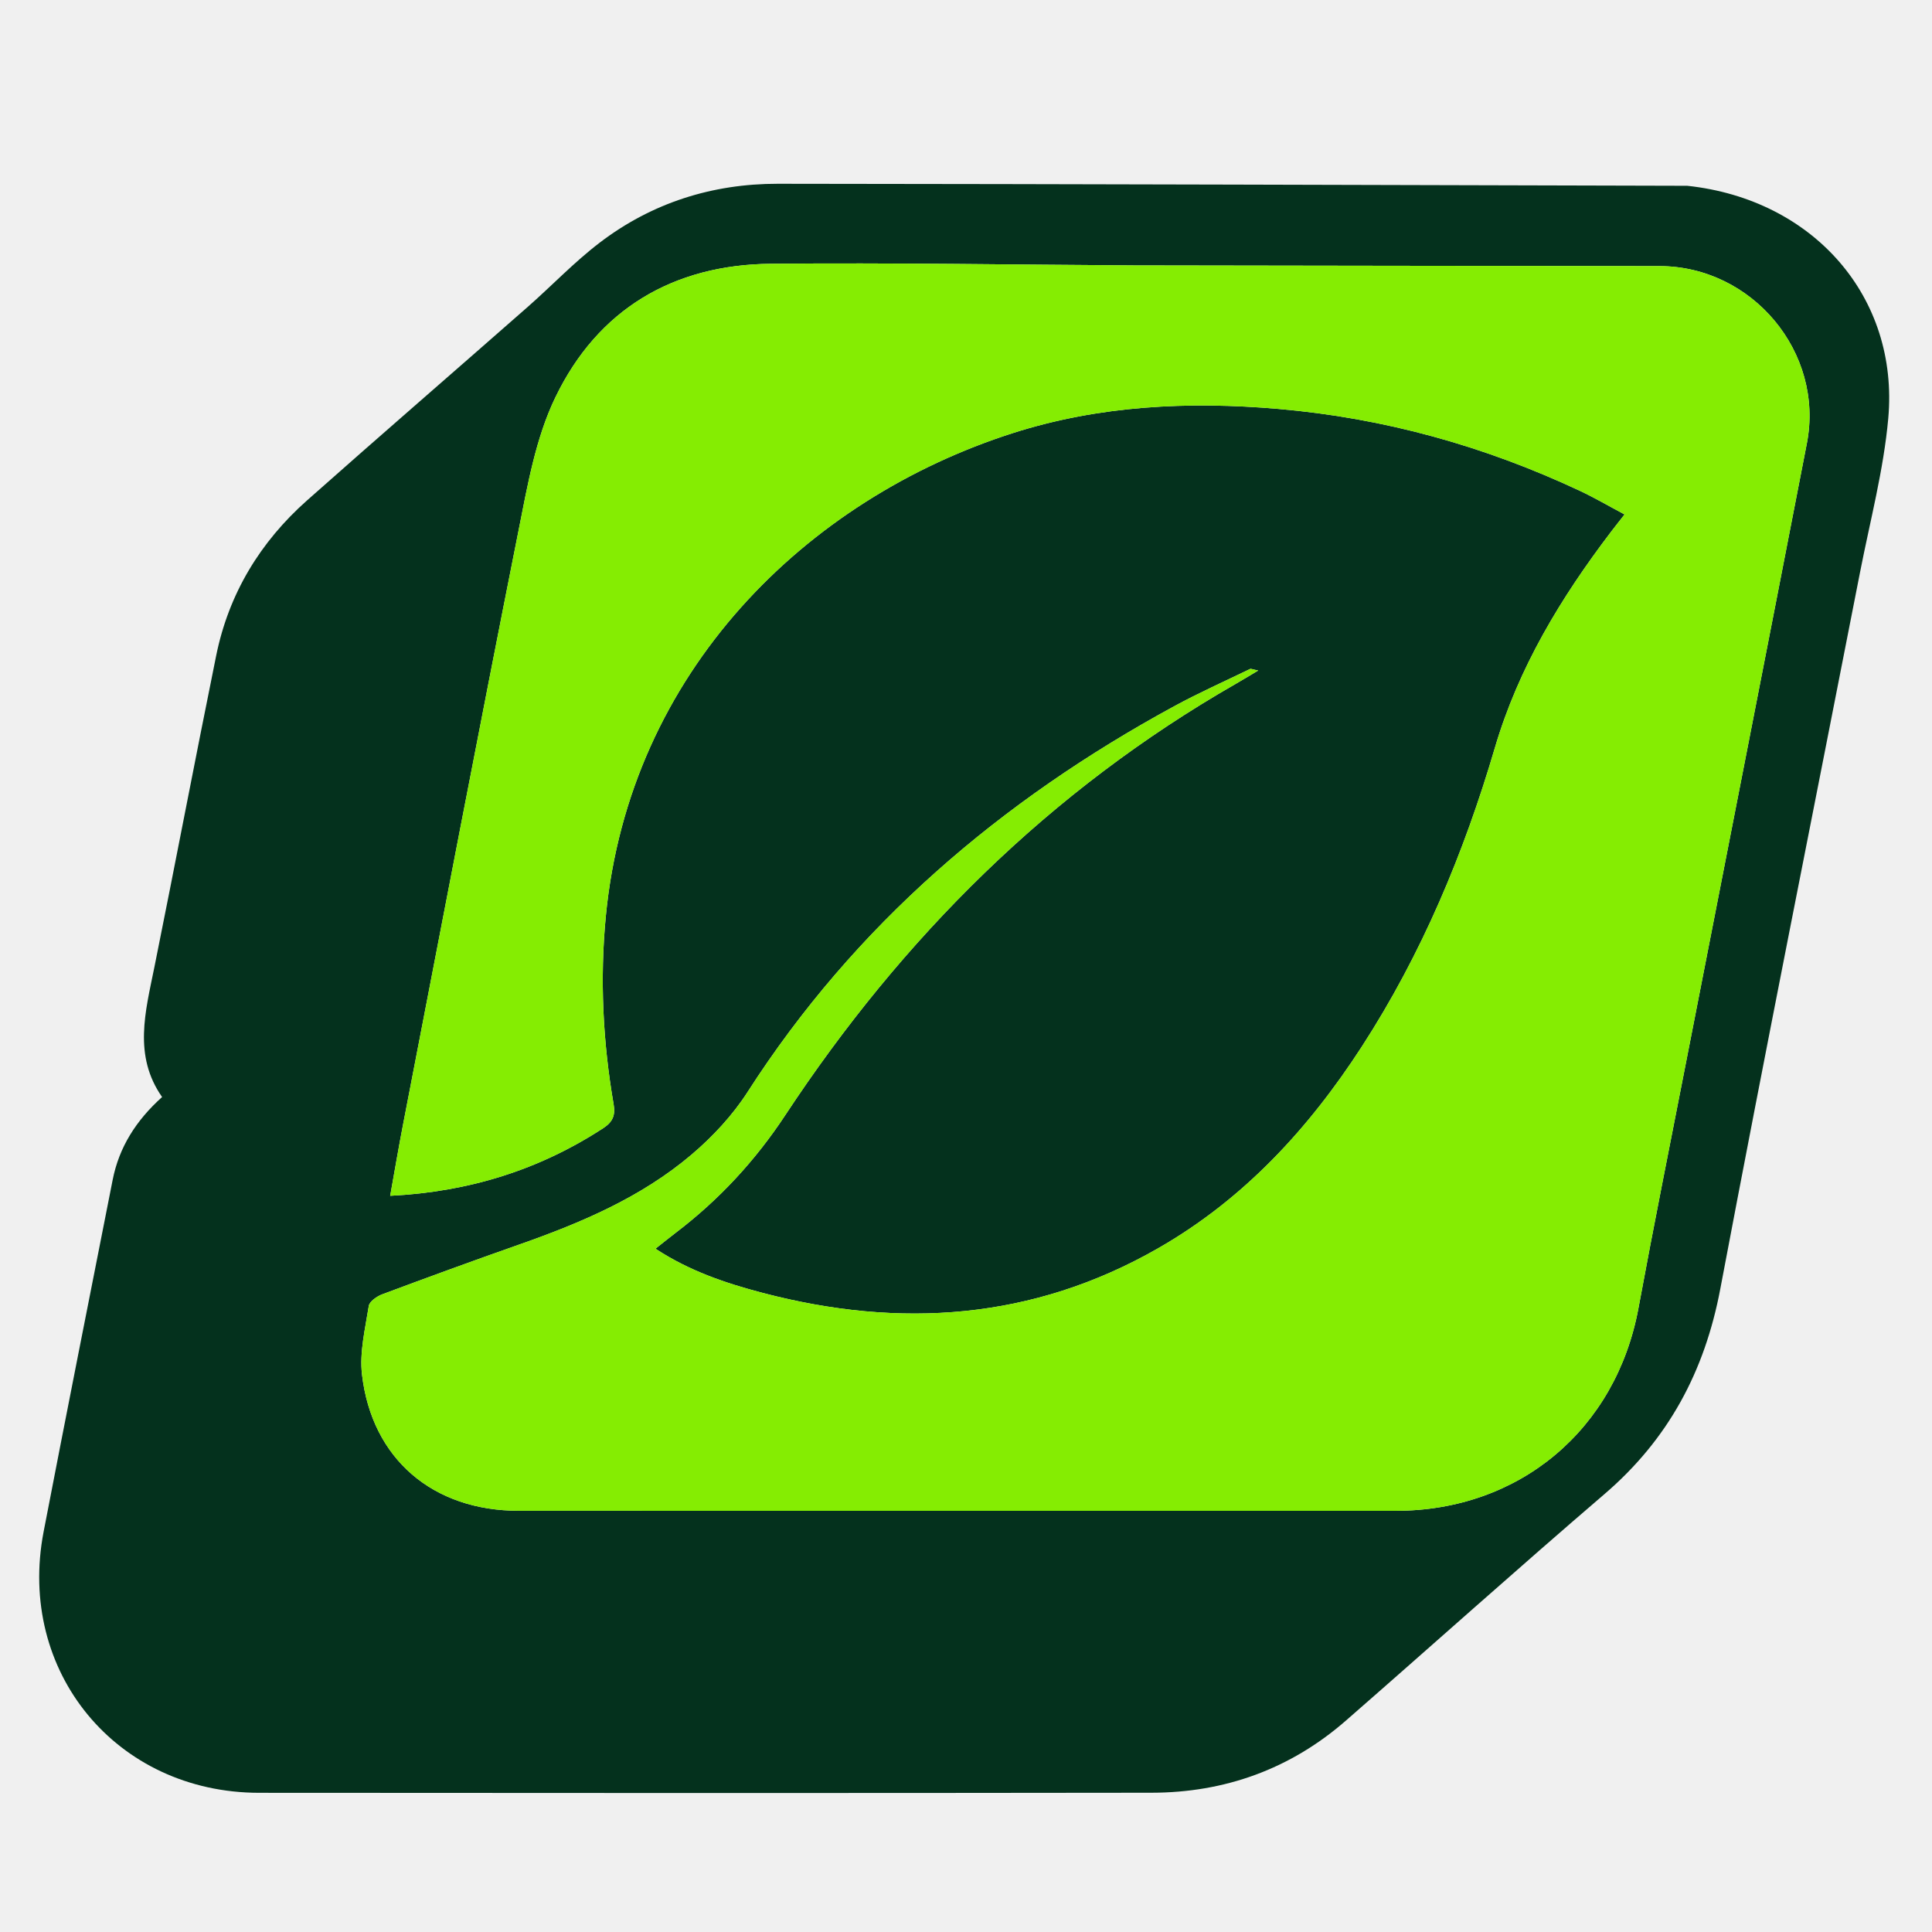
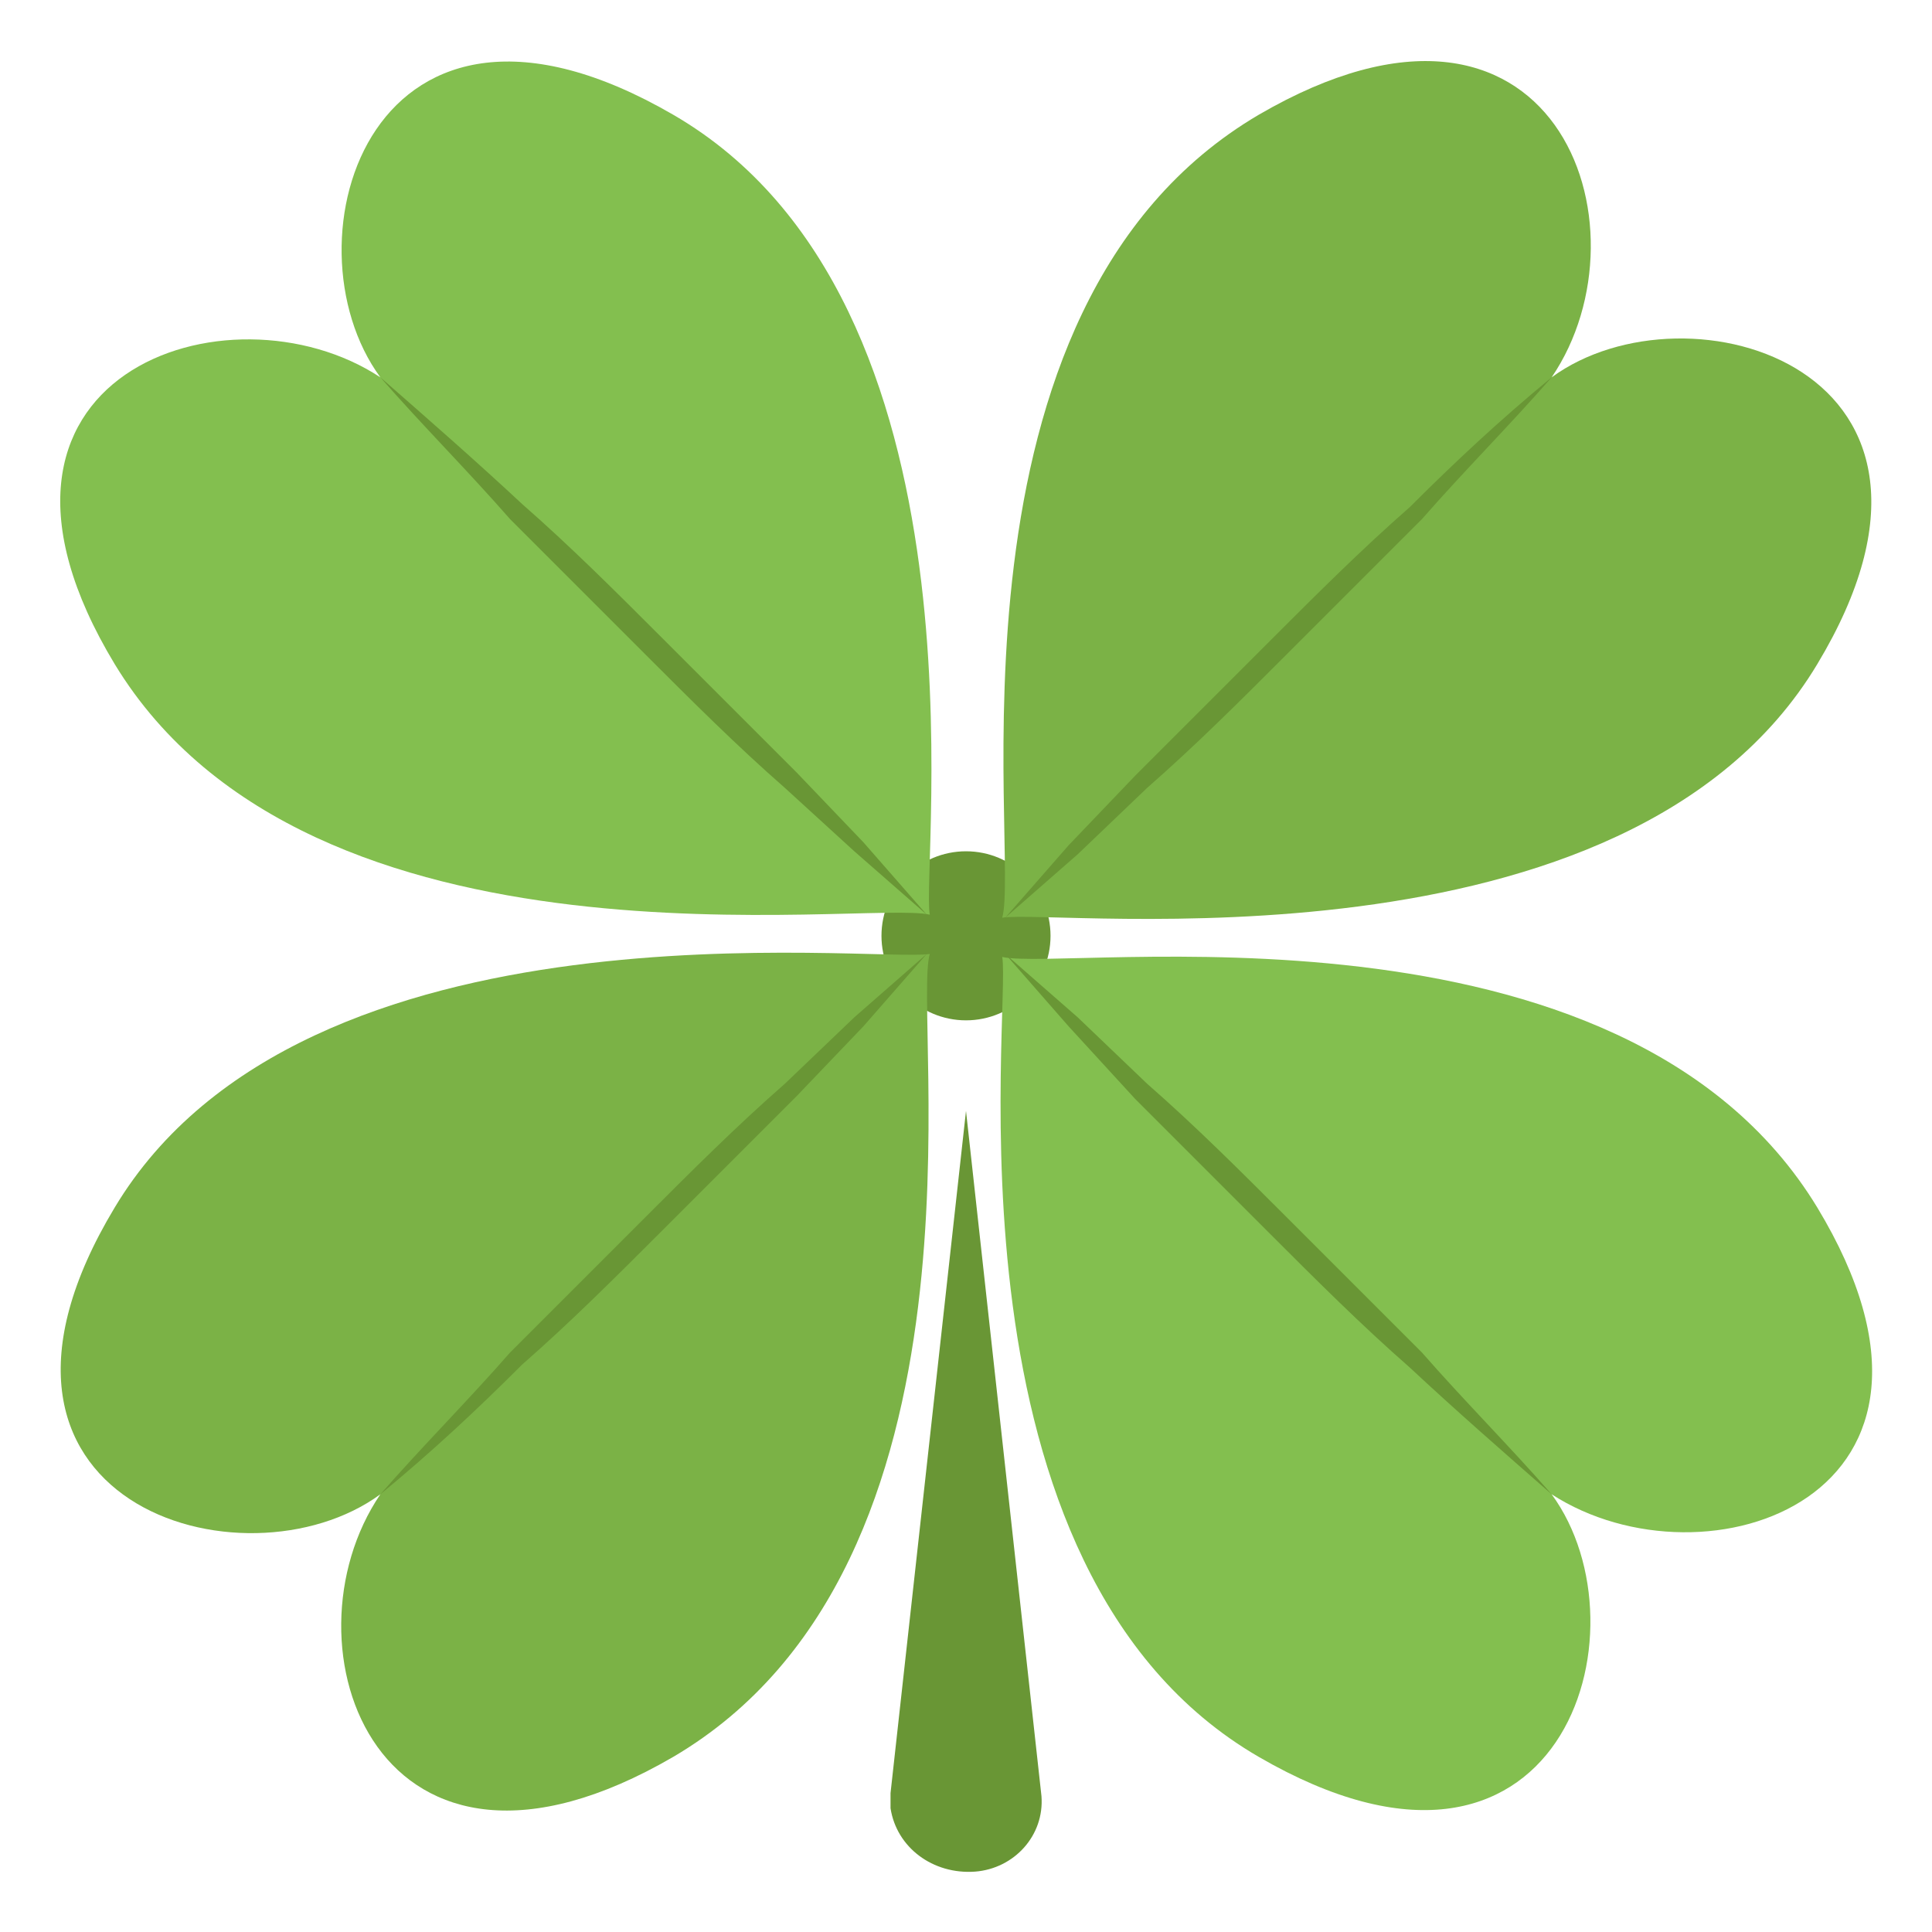
- <svg xmlns="http://www.w3.org/2000/svg" viewBox="0 0 500 500" xml:space="preserve">
-   <path fill="#04311D" d="M436.672 48.083c32.65 3.49 54.839 28.817 52.006 60.22-1.204 13.349-4.701 26.499-7.284 39.714-12.087 61.852-24.486 123.645-36.188 185.57-4.037 21.36-13.45 38.915-29.962 53.076-22.506 19.302-44.57 39.115-66.909 58.613-14.387 12.558-31.346 18.659-50.336 18.683-76.978.099-153.957.091-230.935.02-36.94-.035-62.76-31.349-55.776-67.575 5.855-30.369 11.89-60.704 17.868-91.05 1.667-8.465 6.053-15.377 12.794-21.444-7.496-10.7-4.325-22.077-2.014-33.52 5.433-26.892 10.552-53.847 16.015-80.732 3.253-16.01 11.373-29.391 23.544-40.182 18.945-16.796 38.092-33.362 57.11-50.075 6.243-5.486 12.008-11.573 18.592-16.597 13.518-10.315 29.14-15.256 46.077-15.242 78.312.067 156.623.32 235.398.52m-143.17 20.606c-31.325-.18-62.652-.72-93.971-.425-25.319.238-44.821 11.796-55.816 34.601-5.09 10.558-7.187 22.744-9.511 34.417-10.199 51.228-19.992 102.536-29.909 153.819-1.176 6.085-2.205 12.198-3.315 18.374 20.4-1.024 38.563-6.709 55.124-17.5 2.476-1.613 3.19-3.326 2.702-6.169-2.777-16.153-3.596-32.378-2.014-48.746 6.118-63.304 51.978-107.923 105.366-124.983 22.269-7.116 45.367-8.262 68.678-6.247 27.335 2.364 53.28 9.577 78.052 21.204 3.842 1.803 7.516 3.963 11.55 6.108-1.467 1.877-2.501 3.167-3.502 4.483-12.971 17.06-23.945 35.112-30.072 55.94-8.013 27.243-18.889 53.302-34.395 77.247-13.764 21.255-30.548 39.525-52.736 52.235-32.423 18.572-66.795 20.885-102.368 11.552-9.557-2.508-18.948-5.665-27.728-11.435 2.048-1.615 3.575-2.857 5.141-4.049 11.233-8.542 20.628-18.65 28.45-30.515 30.34-46.022 68.474-84.032 116.546-111.6 1.723-.988 3.417-2.025 5.847-3.47-1.477-.294-1.868-.51-2.099-.398-6.581 3.19-13.276 6.175-19.694 9.668-44.793 24.377-82.538 56.515-110.335 99.781-3.892 6.058-9.046 11.596-14.555 16.268-12.994 11.017-28.495 17.594-44.437 23.194-11.899 4.179-23.746 8.508-35.56 12.919-1.395.52-3.315 1.84-3.5 3.023-.924 5.882-2.43 11.97-1.754 17.753 2.55 21.82 18.324 35.243 40.55 35.252 75.651.029 151.303.015 226.955.009 32.034-.003 57.036-21.021 62.848-52.497 3.926-21.26 8.186-42.457 12.327-63.676 10.417-53.372 20.907-106.73 31.254-160.116 4.556-23.506-14.172-45.825-38.15-45.842-44.99-.03-89.98-.114-135.97-.179" />
-   <path fill="#85ED02" d="M294 68.69c45.49.063 90.48.147 135.47.177 23.98.017 42.707 22.336 38.151 45.842-10.347 53.386-20.837 106.744-31.254 160.116-4.141 21.219-8.401 42.416-12.327 63.676-5.812 31.476-30.814 52.494-62.848 52.497-75.652.006-151.304.02-226.956-.01-22.225-.008-38-13.43-40.549-35.25-.676-5.785.83-11.872 1.753-17.754.186-1.183 2.106-2.503 3.5-3.023 11.815-4.41 23.662-8.74 35.56-12.92 15.943-5.6 31.444-12.176 44.438-23.193 5.509-4.672 10.663-10.21 14.555-16.268 27.797-43.266 65.542-75.404 110.335-99.781 6.418-3.493 13.113-6.478 19.694-9.668.231-.112.622.104 2.1.399-2.43 1.444-4.125 2.481-5.848 3.47-48.072 27.567-86.205 65.577-116.546 111.599-7.822 11.865-17.217 21.973-28.45 30.515-1.566 1.192-3.093 2.434-5.14 4.05 8.78 5.77 18.17 8.926 27.727 11.434 35.573 9.333 69.945 7.02 102.368-11.552 22.188-12.71 38.972-30.98 52.736-52.235 15.506-23.945 26.382-50.004 34.395-77.247 6.127-20.828 17.1-38.88 30.072-55.94 1-1.316 2.035-2.606 3.502-4.483-4.034-2.145-7.708-4.305-11.55-6.108-24.772-11.627-50.717-18.84-78.052-21.204-23.31-2.015-46.41-.87-68.678 6.247-53.388 17.06-99.248 61.679-105.366 124.983-1.582 16.368-.763 32.593 2.014 48.746.488 2.843-.226 4.556-2.702 6.17-16.561 10.79-34.725 16.475-55.124 17.499 1.11-6.176 2.139-12.29 3.315-18.374 9.917-51.283 19.71-102.591 29.909-153.819 2.324-11.673 4.421-23.86 9.51-34.417 10.996-22.805 30.498-34.363 55.817-34.601 31.319-.295 62.646.246 94.47.427" />
+ <svg xmlns="http://www.w3.org/2000/svg" width="48" height="48" viewBox="0 0 48 48" fill="none">
+   <g clip-path="url(#clip0_1_2)">
+     <rect width="48" height="48" fill="white" />
+     <path d="M24 25.35C25.16 25.35 26.1 24.41 26.1 23.25C26.1 22.09 25.16 21.15 24 21.15C22.84 21.15 21.9 22.09 21.9 23.25C21.9 24.41 22.84 25.35 24 25.35Z" fill="#699635" />
+     <path d="M2.85 30C-1.575 37.35 6.075 39.6 9.45 37.125C6.9 40.875 9.375 47.925 16.725 43.65C24.9 38.85 22.65 25.275 23.1 23.7C21.75 23.925 7.575 22.125 2.85 30Z" fill="#7BB246" />
+     <path d="M9.45 37.125C10.5 35.925 11.625 34.8 12.675 33.6L16.05 30.225C17.175 29.1 18.3 27.975 19.5 26.925L21.225 25.275L23.025 23.7L21.45 25.5L19.8 27.225L16.425 30.6C15.3 31.725 14.175 32.85 12.975 33.9C11.85 35.025 10.725 36.075 9.45 37.125Z" fill="#699635" />
+     <path d="M45.15 16.5C49.575 9.15 41.925 6.9 38.55 9.375C41.1 5.625 38.625 -1.425 31.275 2.85C23.1 7.65 25.35 21.225 24.9 22.8C26.25 22.575 40.425 24.375 45.15 16.5Z" fill="#7BB246" />
+     <path d="M38.55 9.375C37.5 10.575 36.375 11.7 35.325 12.9L31.95 16.275C30.825 17.4 29.7 18.525 28.5 19.575L26.775 21.225L24.975 22.8L26.55 21L28.2 19.275L31.575 15.9C32.7 14.775 33.825 13.65 35.025 12.6C36.15 11.475 37.275 10.425 38.55 9.375Z" fill="#699635" />
+     <path d="M16.725 2.85C9.225 -1.5 6.975 6 9.45 9.375C5.7 6.9 -1.5 9.3 2.85 16.5C7.725 24.525 21.525 22.35 23.1 22.725C22.875 21.45 24.75 7.5 16.725 2.85Z" fill="#83BF4F" />
+     <path d="M9.45 9.375C10.65 10.425 11.85 11.475 12.975 12.525C14.175 13.575 15.3 14.7 16.425 15.825L19.8 19.2L21.45 20.925L23.025 22.725L21.225 21.15L19.5 19.575C18.3 18.525 17.175 17.4 16.05 16.275L12.675 12.9C11.625 11.7 10.5 10.575 9.45 9.375Z" fill="#699635" />
+     <path d="M31.275 43.65C38.775 48 41.025 40.5 38.55 37.125C42.375 39.6 49.5 37.2 45.15 30C40.275 21.975 26.475 24.15 24.9 23.775C25.125 25.05 23.25 39 31.275 43.65Z" fill="#83BF4F" />
+     <path d="M38.55 37.125C37.35 36.075 36.15 35.025 35.025 33.975C33.825 32.925 32.7 31.8 31.575 30.675L28.2 27.3L26.55 25.5L24.975 23.7L26.775 25.275L28.5 26.925C29.7 27.975 30.825 29.1 31.95 30.225L35.325 33.6C36.375 34.8 37.5 35.925 38.55 37.125ZM24 27.6L25.875 44.625C25.95 45.6 25.2 46.425 24.225 46.5C23.175 46.575 22.275 45.9 22.125 44.925V44.55L24 27.6Z" fill="#699635" />
+   </g>
+   <defs>
+     <clipPath id="clip0_1_2">
+       <rect width="48" height="48" fill="white" />
+     </clipPath>
+   </defs>
</svg>
